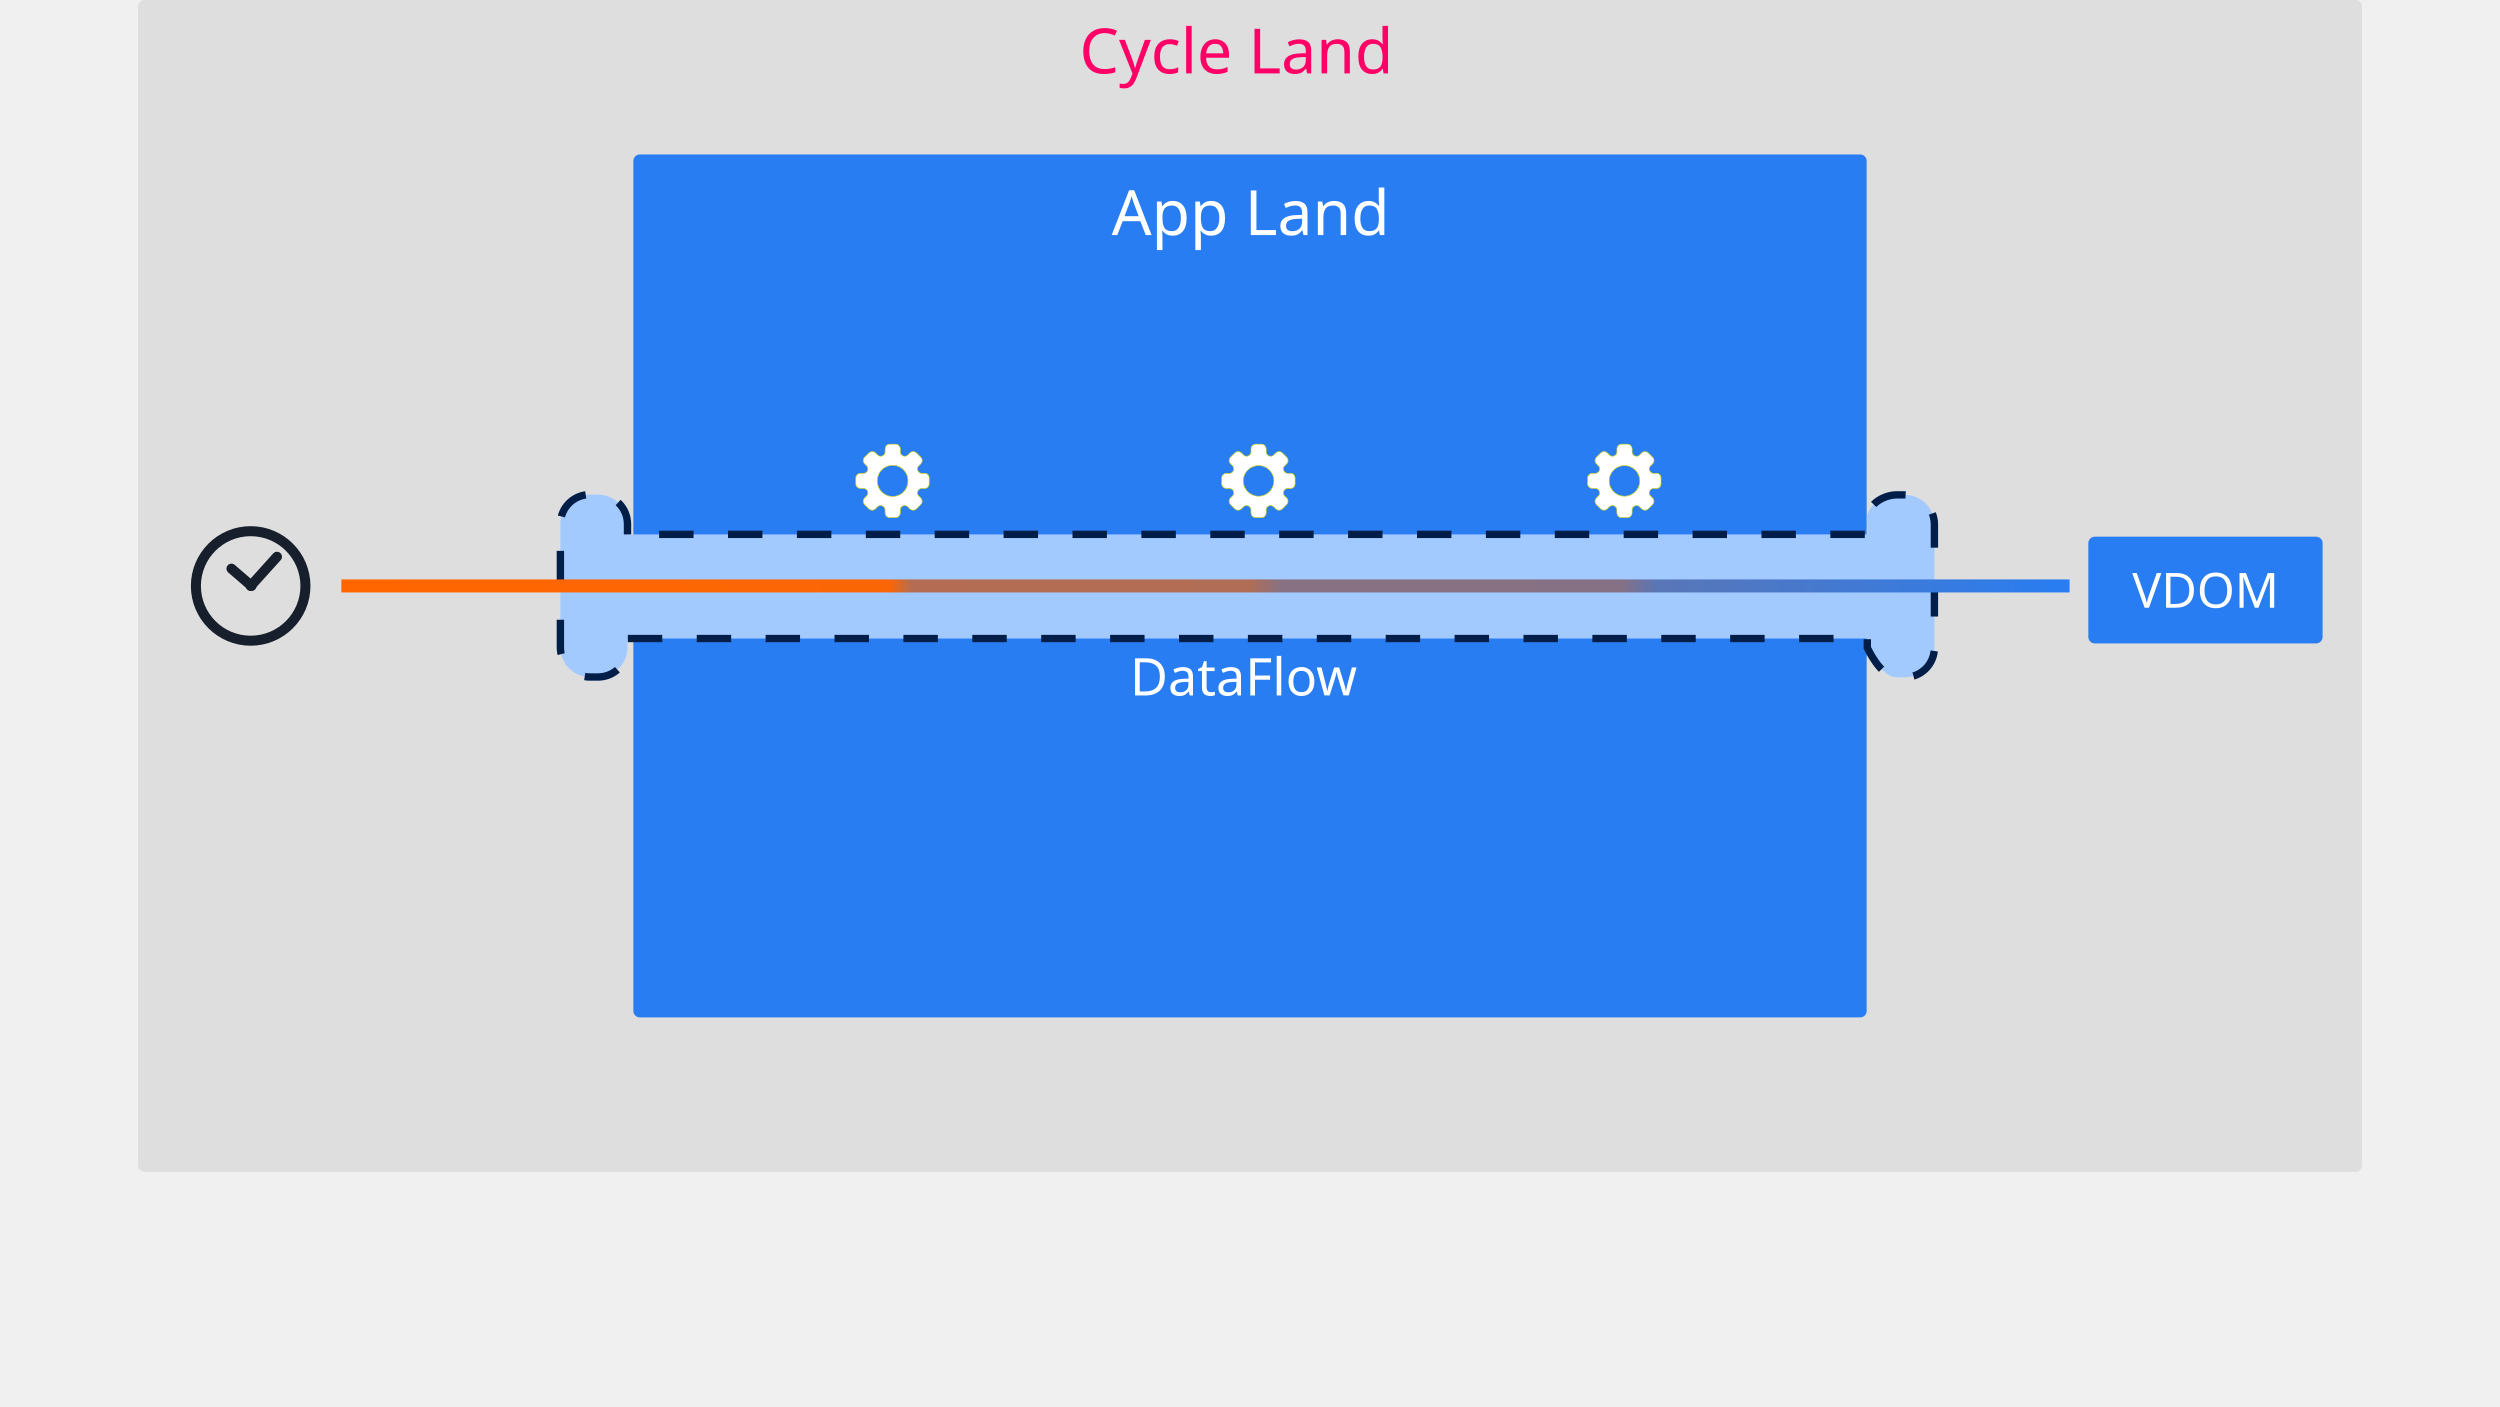
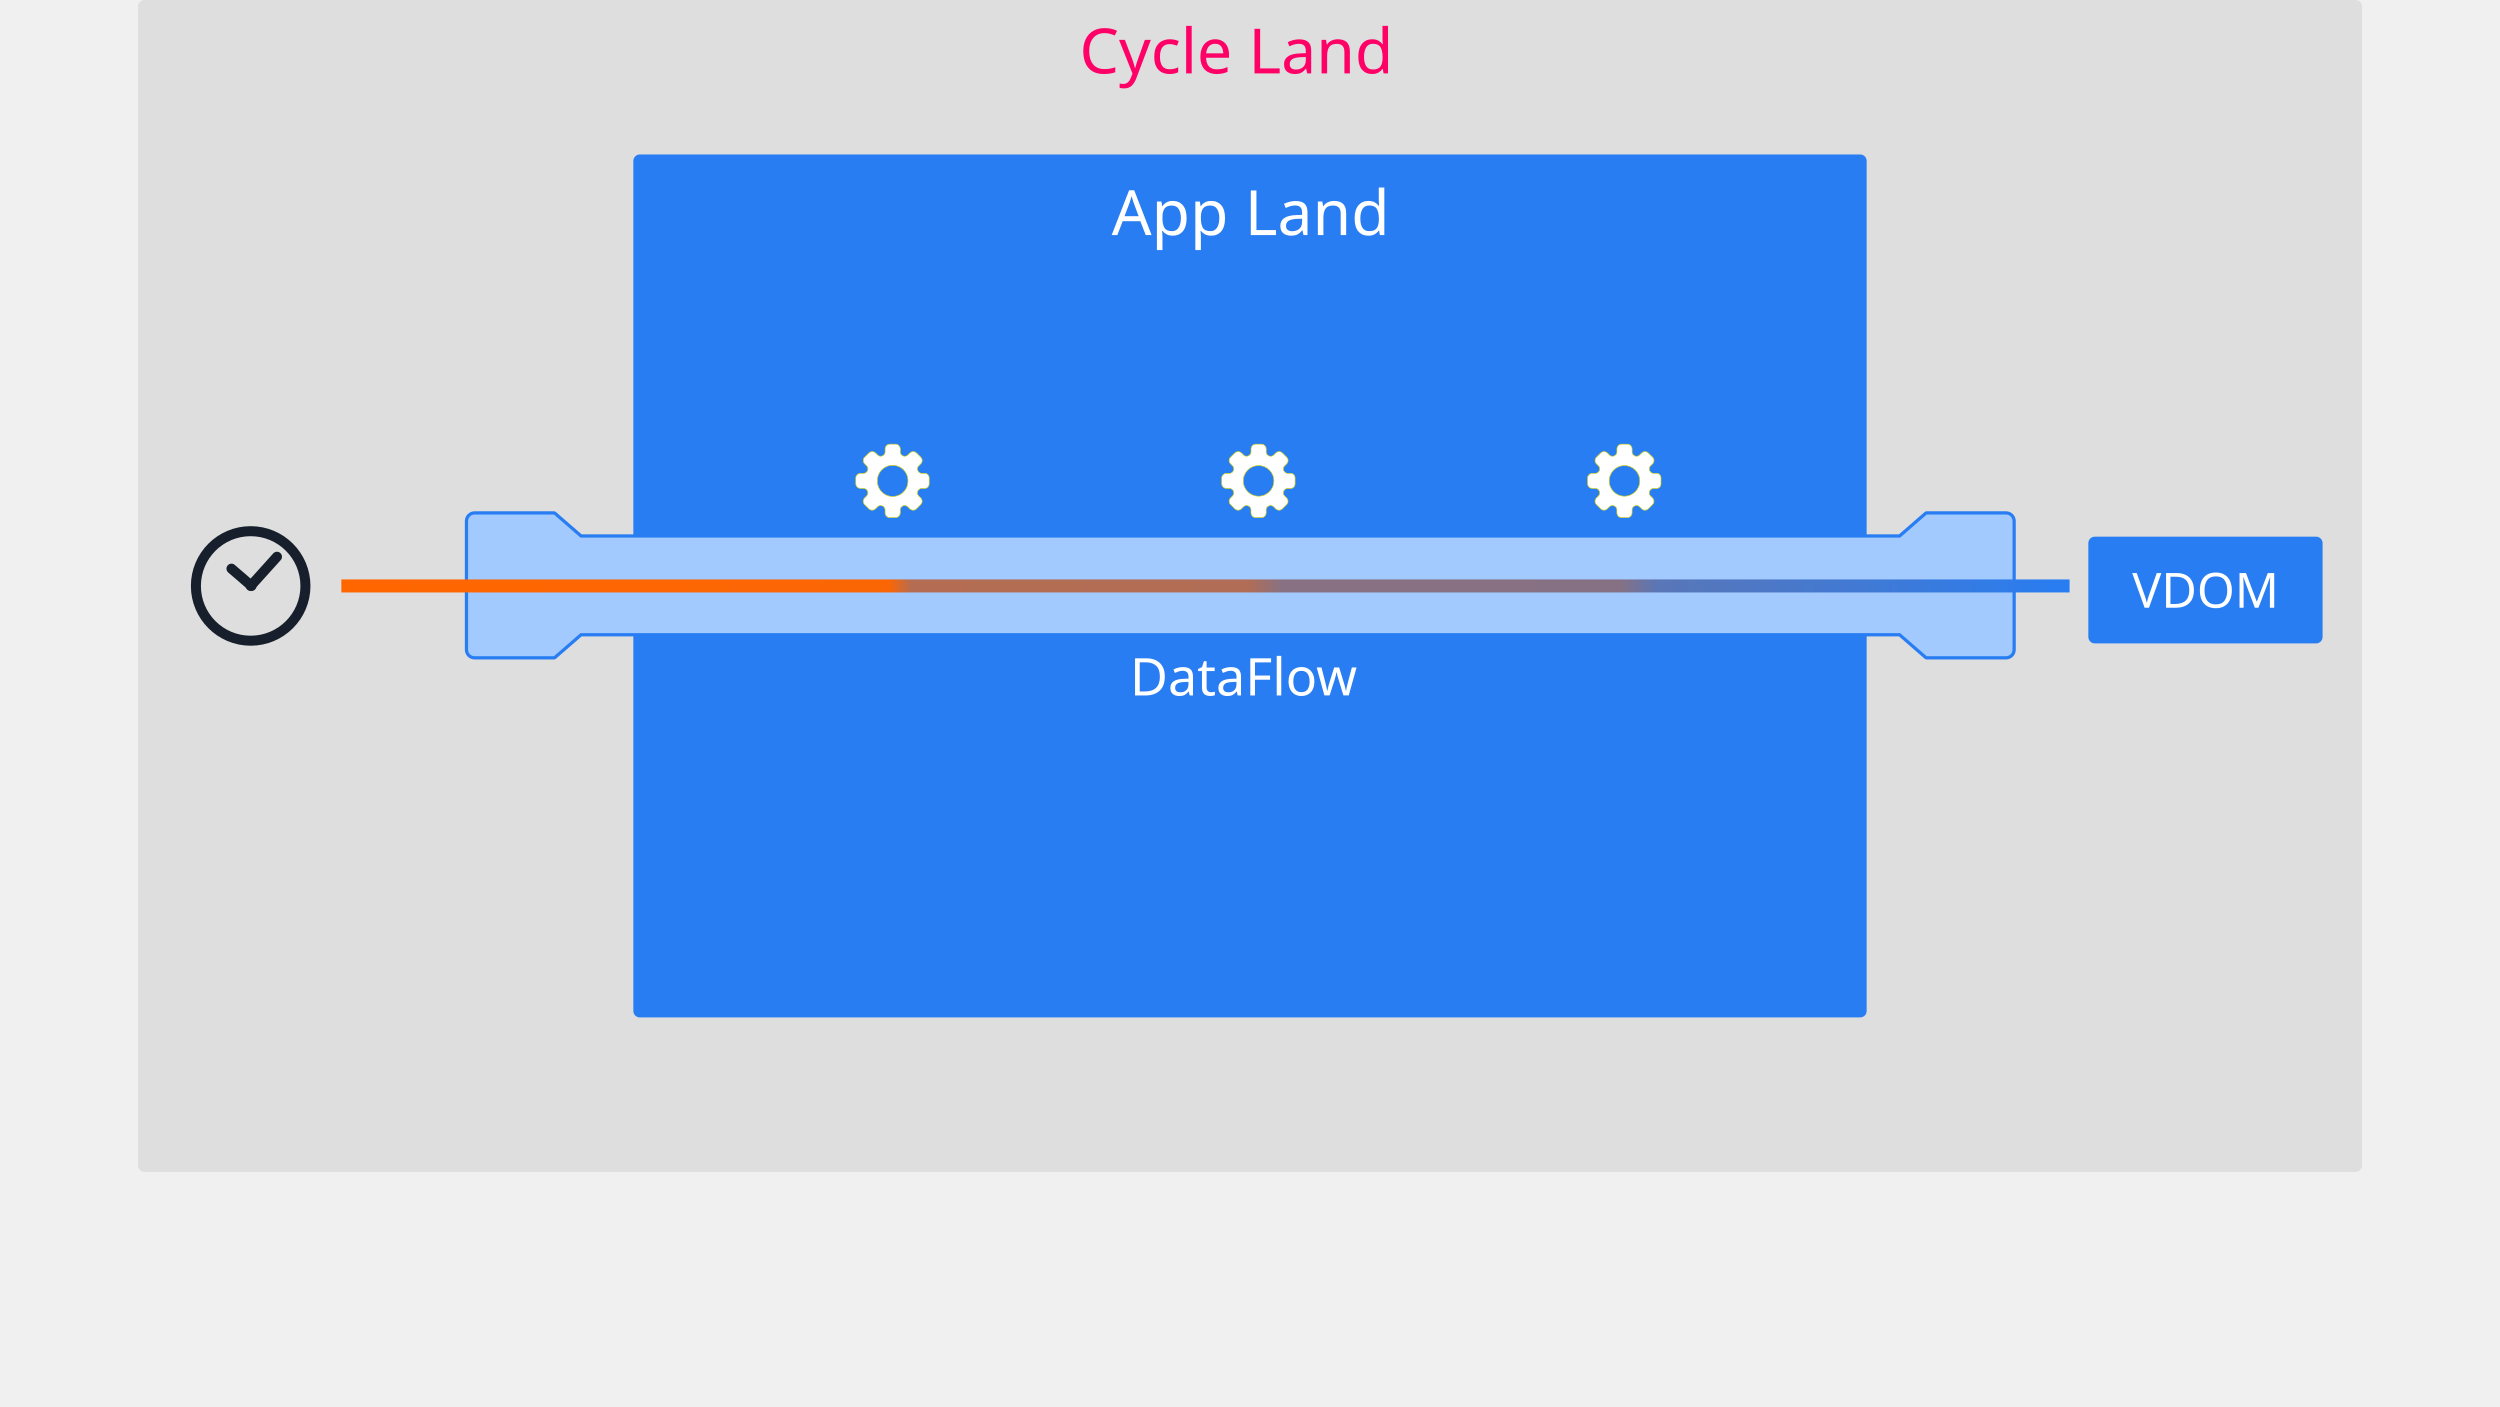
<svg xmlns="http://www.w3.org/2000/svg" xmlns:xlink="http://www.w3.org/1999/xlink" id="svg8" viewBox="0 0 508 285.75" height="1080" width="1920">
  <defs id="defs6984">
    <linearGradient id="linearGradient7561">
      <stop offset="0" id="stop7557" stop-color="#f60" />
      <stop id="stop7577" offset=".317" stop-color="#fb6605" />
      <stop offset=".33" id="stop7579" stop-color="#b46d52" />
      <stop id="stop7581" offset=".525" stop-color="#b16d55" />
      <stop offset=".544" id="stop7583" stop-color="#887182" />
      <stop id="stop7585" offset=".74" stop-color="#867184" />
      <stop offset=".762" id="stop7587" stop-color="#5976b7" />
      <stop offset="1" id="stop7559" stop-color="#287df2" />
    </linearGradient>
    <linearGradient xlink:href="#linearGradient7561" id="linearGradient7563" x1="69.364" y1="119.063" x2="420.541" y2="119.063" gradientUnits="userSpaceOnUse" />
  </defs>
  <style id="style4586">.appland{stroke-width:1;fill:#287df2;fill-opacity:1}.fwland{stroke-opacity:1;fill-opacity:1;stroke:none;fill:#dedede}.component{stroke-dasharray:7,7;stroke-dashoffset:0;stroke-width:1.5;stroke-linecap:butt;stroke:#001e47;fill:#a3caff}</style>
  <rect ry="1.323" x="28.046" height="238.125" width="451.908" id="rect5013" class="fwland" fill="#dedede" stroke-width="1.323" />
  <text style="line-height:6.615px" x="219.345" y="14.915" id="text5017" font-weight="400" font-size="10.583" font-family="sans-serif" letter-spacing="0" word-spacing="0" fill="#f06" stroke-width=".265">
    <tspan id="tspan5015" x="219.345" y="14.915" font-size="12.7">Cycle Land</tspan>
  </text>
  <rect class="appland" id="rect5021" width="250.61" height="175.357" x="128.695" y="31.384" ry="1.323" fill="#287df2" />
  <text style="line-height:6.615px" x="229.61" y="141.322" id="text4853" font-weight="400" font-size="10.583" letter-spacing="0" word-spacing="0" font-family="sans-serif" fill="#fff" stroke-width=".265">
    <tspan id="tspan4851" x="229.61" y="141.322">DataFlow</tspan>
  </text>
  <text style="line-height:6.615px" x="225.891" y="47.765" id="text5025" font-weight="400" font-size="10.583" font-family="sans-serif" letter-spacing="0" word-spacing="0" fill="#fff" stroke-width=".265">
    <tspan id="tspan5023" x="225.891" y="47.765" font-size="12.7">App Land</tspan>
  </text>
  <g id="g8433" class="output-vdom" transform="translate(83.08)">
    <rect class="side-effect" ry="1.323" y="109.051" x="341.269" height="21.693" width="47.604" id="rect5870-6" fill="#287df2" stroke-width="1.323" stroke-linecap="square" stroke-linejoin="round" paint-order="stroke fill markers" />
    <text style="line-height:6.615px" x="350.189" y="123.493" id="text5864" font-weight="400" font-size="10.583" letter-spacing="0" word-spacing="0" font-family="sans-serif" fill="#fff" stroke-width="1.323" stroke-linecap="square" paint-order="stroke fill markers">
      <tspan id="tspan5862" x="350.189" y="123.493" style="line-height:1.72px" font-size="9.878" paint-order="stroke fill markers">VDOM</tspan>
    </text>
  </g>
-   <path id="path6969" d="M127.507 108.584v-2.076c0-3.33-2.68-6.01-6.01-6.01h-1.616c-3.33 0-6.01 2.68-6.01 6.01v25.05c0 3.33 2.68 6.01 6.01 6.01h1.616c3.33 0 6.01-2.68 6.01-6.01v-1.808h251.929v1.867s2.68 6.01 6.01 6.01h1.615c3.33 0 6.01-2.68 6.01-6.01v-25.05c0-3.33-2.68-6.01-6.01-6.01h-1.615c-3.33 0-6.855 2.79-6.01 6.01v2.017z" fill="#a3caff" stroke="#001e47" stroke-width="1.5" stroke-dasharray="7,7" />
  <path d="M187.908 96.181h-.59c-.482 0-.887-.416-.887-.91a.85.85 0 0 1 .292-.64l.38-.374a.955.955 0 0 0 0-1.356l-.866-.86a.974.974 0 0 0-.68-.27.981.981 0 0 0-.68.271l-.366.365a.878.878 0 0 1-.66.3c-.498 0-.914-.405-.914-.883v-.595c0-.524-.423-.975-.952-.975h-1.181c-.529 0-.949.447-.949.975v.591c0 .478-.416.882-.913.882a.869.869 0 0 1-.645-.287l-.377-.373a.958.958 0 0 0-.68-.272.981.981 0 0 0-.68.272l-.875.855a.957.957 0 0 0 0 1.352l.365.366a.88.88 0 0 1 .303.657c0 .497-.404.91-.886.91h-.59c-.533 0-.98.415-.98.943v1.181c0 .526.447.945.98.945h.59c.482 0 .886.416.886.91a.88.88 0 0 1-.303.657l-.365.361a.957.957 0 0 0 0 1.353l.867.862a.958.958 0 0 0 .68.273.981.981 0 0 0 .68-.273l.377-.373a.863.863 0 0 1 .645-.287c.498 0 .913.404.913.882v.59c0 .525.42.976.953.976h1.181c.529 0 .949-.447.949-.975v-.59c0-.479.415-.883.913-.883.249 0 .482.11.66.3l.366.364a.981.981 0 0 0 .68.272.981.981 0 0 0 .68-.272l.867-.862a.962.962 0 0 0 0-1.357l-.381-.373a.857.857 0 0 1-.291-.64c0-.499.404-.91.886-.91h.59c.529 0 .906-.417.906-.945v-1.185c.008-.53-.37-.945-.898-.945zm-3.408 1.535a3.11 3.11 0 1 1-6.219 0 3.11 3.11 0 1 1 6.219 0z" class="function" id="path6074" fill="#fff" stroke="#d9d20d" stroke-width=".129" />
  <path d="M262.26 96.181h-.59c-.482 0-.886-.416-.886-.91a.85.85 0 0 1 .292-.64l.38-.374a.955.955 0 0 0 0-1.356l-.866-.86a.974.974 0 0 0-.68-.27.981.981 0 0 0-.68.271l-.366.365a.878.878 0 0 1-.66.3c-.498 0-.914-.405-.914-.883v-.595c0-.524-.424-.975-.952-.975h-1.182c-.528 0-.948.447-.948.975v.591c0 .478-.416.882-.913.882a.869.869 0 0 1-.646-.287l-.377-.373a.958.958 0 0 0-.68-.272.981.981 0 0 0-.68.272l-.874.855a.957.957 0 0 0 0 1.352l.365.366a.88.88 0 0 1 .303.657c0 .497-.404.91-.886.91h-.59c-.533 0-.98.415-.98.943v1.181c0 .526.447.945.98.945h.59c.482 0 .886.416.886.91a.88.88 0 0 1-.303.657l-.365.361a.957.957 0 0 0 0 1.353l.866.862a.958.958 0 0 0 .68.273.981.981 0 0 0 .68-.273l.378-.373a.863.863 0 0 1 .645-.287c.497 0 .913.404.913.882v.59c0 .525.42.976.952.976h1.182c.529 0 .948-.447.948-.975v-.59c0-.479.416-.883.914-.883.248 0 .482.11.66.3l.366.364a.981.981 0 0 0 .68.272.981.981 0 0 0 .68-.272l.867-.862a.962.962 0 0 0 0-1.357l-.381-.373a.857.857 0 0 1-.292-.64c0-.499.404-.91.886-.91h.591c.529 0 .906-.417.906-.945v-1.185c.008-.53-.37-.945-.898-.945zm-3.408 1.535a3.109 3.109 0 1 1-6.218 0 3.109 3.109 0 1 1 6.218 0z" class="function" id="path6076" fill="#fff" stroke="#d9d20d" stroke-width=".129" />
  <path id="path5035" class="function" d="M336.614 96.181h-.591c-.482 0-.886-.416-.886-.91a.85.85 0 0 1 .291-.64l.381-.374a.955.955 0 0 0 0-1.356l-.867-.86a.974.974 0 0 0-.68-.27.981.981 0 0 0-.68.271l-.365.365a.878.878 0 0 1-.66.3c-.498 0-.914-.405-.914-.883v-.595c0-.524-.424-.975-.952-.975h-1.182c-.529 0-.948.447-.948.975v.591c0 .478-.416.882-.914.882a.869.869 0 0 1-.645-.287l-.377-.373a.958.958 0 0 0-.68-.272.981.981 0 0 0-.68.272l-.875.855a.957.957 0 0 0 0 1.352l.366.366a.88.88 0 0 1 .303.657c0 .497-.404.91-.886.91h-.591c-.532 0-.98.415-.98.943v1.181c0 .526.448.945.98.945h.59c.483 0 .887.416.887.91a.88.88 0 0 1-.303.657l-.366.361a.957.957 0 0 0 0 1.353l.867.862a.958.958 0 0 0 .68.273.981.981 0 0 0 .68-.273l.377-.373a.863.863 0 0 1 .646-.287c.497 0 .913.404.913.882v.59c0 .525.42.976.952.976h1.182c.528 0 .948-.447.948-.975v-.59c0-.479.416-.883.913-.883.25 0 .482.11.661.3l.365.364a.981.981 0 0 0 .68.272.981.981 0 0 0 .68-.272l.867-.862a.962.962 0 0 0 0-1.357l-.38-.373a.857.857 0 0 1-.292-.64c0-.499.404-.91.886-.91h.59c.53 0 .906-.417.906-.945v-1.185c.008-.53-.369-.945-.897-.945zm-3.409 1.535a3.109 3.109 0 1 1-6.218 0 3.109 3.109 0 1 1 6.218 0z" fill="#fff" stroke="#d9d20d" stroke-width=".129" />
  <g transform="matrix(.513 0 0 .513 -20.851 47.595)" id="g4505" stroke="#161f2b" stroke-width="3.969" stroke-linecap="round">
    <circle r="21.694" cy="139.316" cx="139.935" id="circle4499" fill="none" paint-order="stroke fill markers" />
    <path class="time-min" d="M139.935 139.316l10.419-11.564" id="path4501" fill="none" />
    <path class="time-hour" d="M140.269 139.316l-7.941-6.844" id="path4503" fill="none" />
  </g>
+   <path d="M96.44 104.552a1.32 1.32 0 0 0-1.323 1.323v26.145c0 .733.59 1.323 1.323 1.323h16.112l5.388-4.684h268.18l5.388 4.684h16.112a1.32 1.32 0 0 0 1.323-1.323v-26.145a1.32 1.32 0 0 0-1.323-1.323h-16.112l-5.387 4.684H117.94l-5.388-4.684z" id="rect7706" fill="#a3caff" stroke="#287df2" stroke-width="1.323" stroke-linecap="round" stroke-linejoin="round" paint-order="stroke fill markers" />
  <path d="M69.364 119.063h351.177" id="path7555" class="stream" fill="none" fill-rule="evenodd" stroke="url(#linearGradient7563)" stroke-width="2.646" />
</svg>
